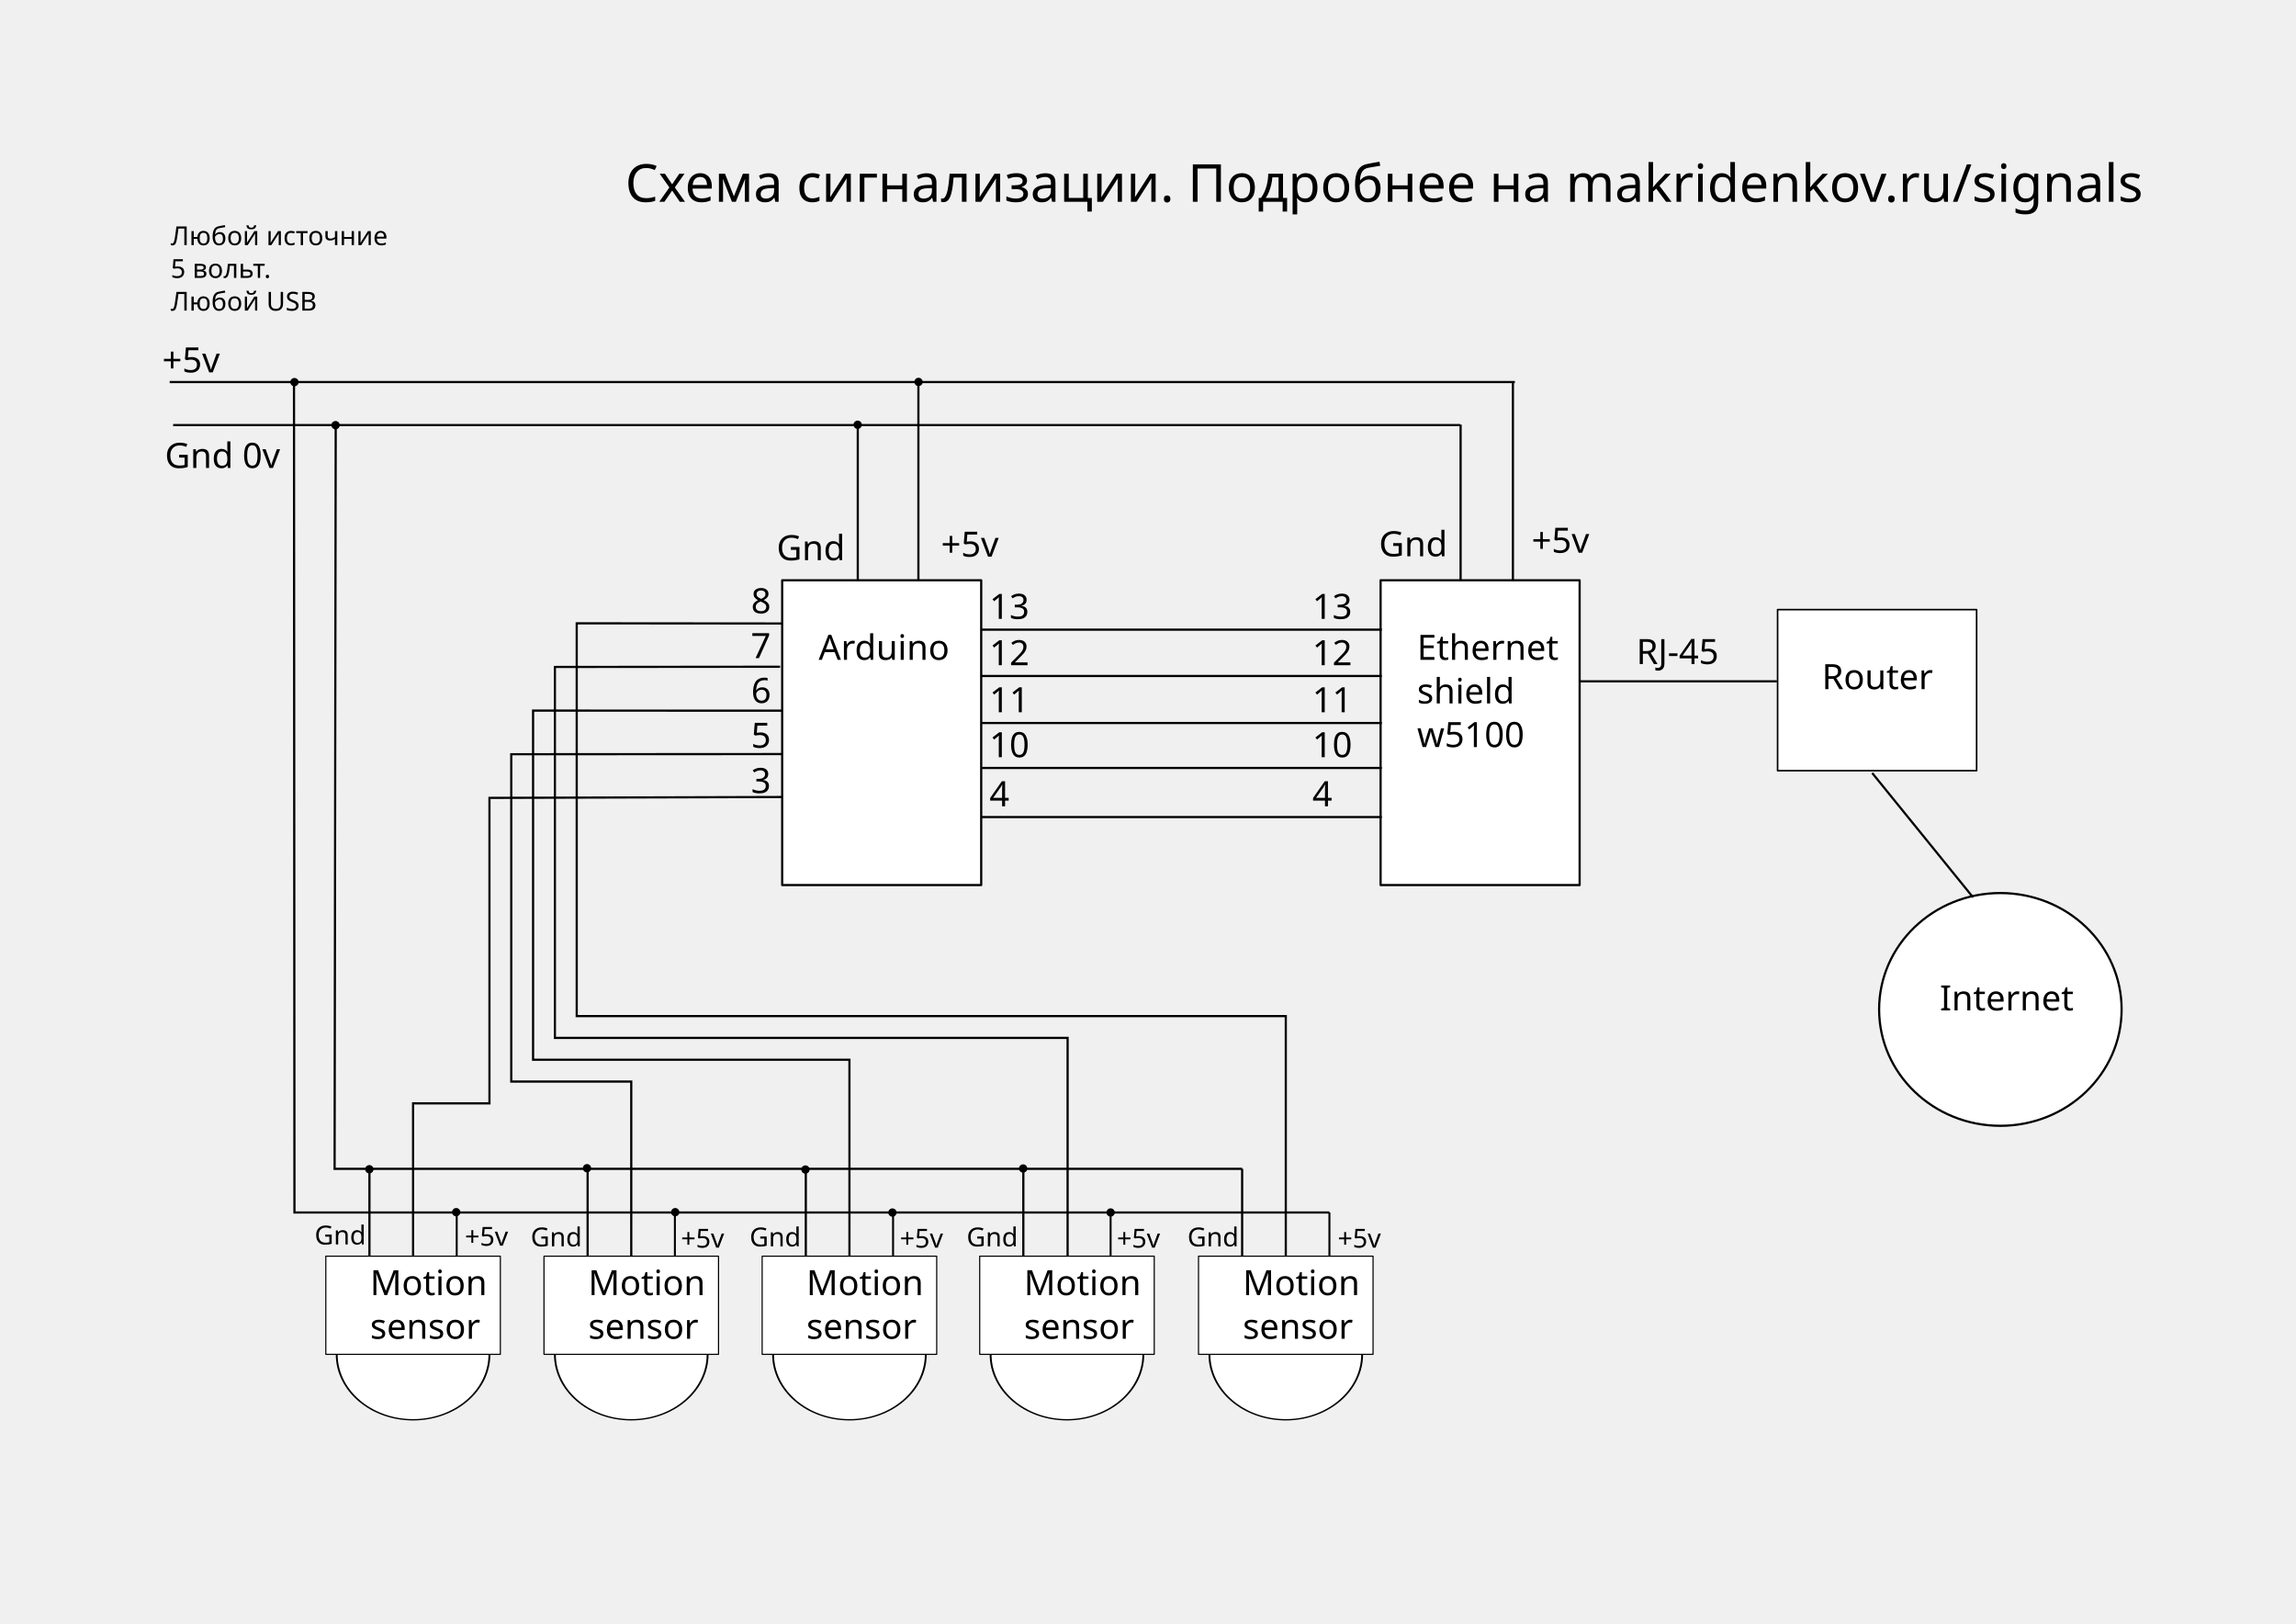
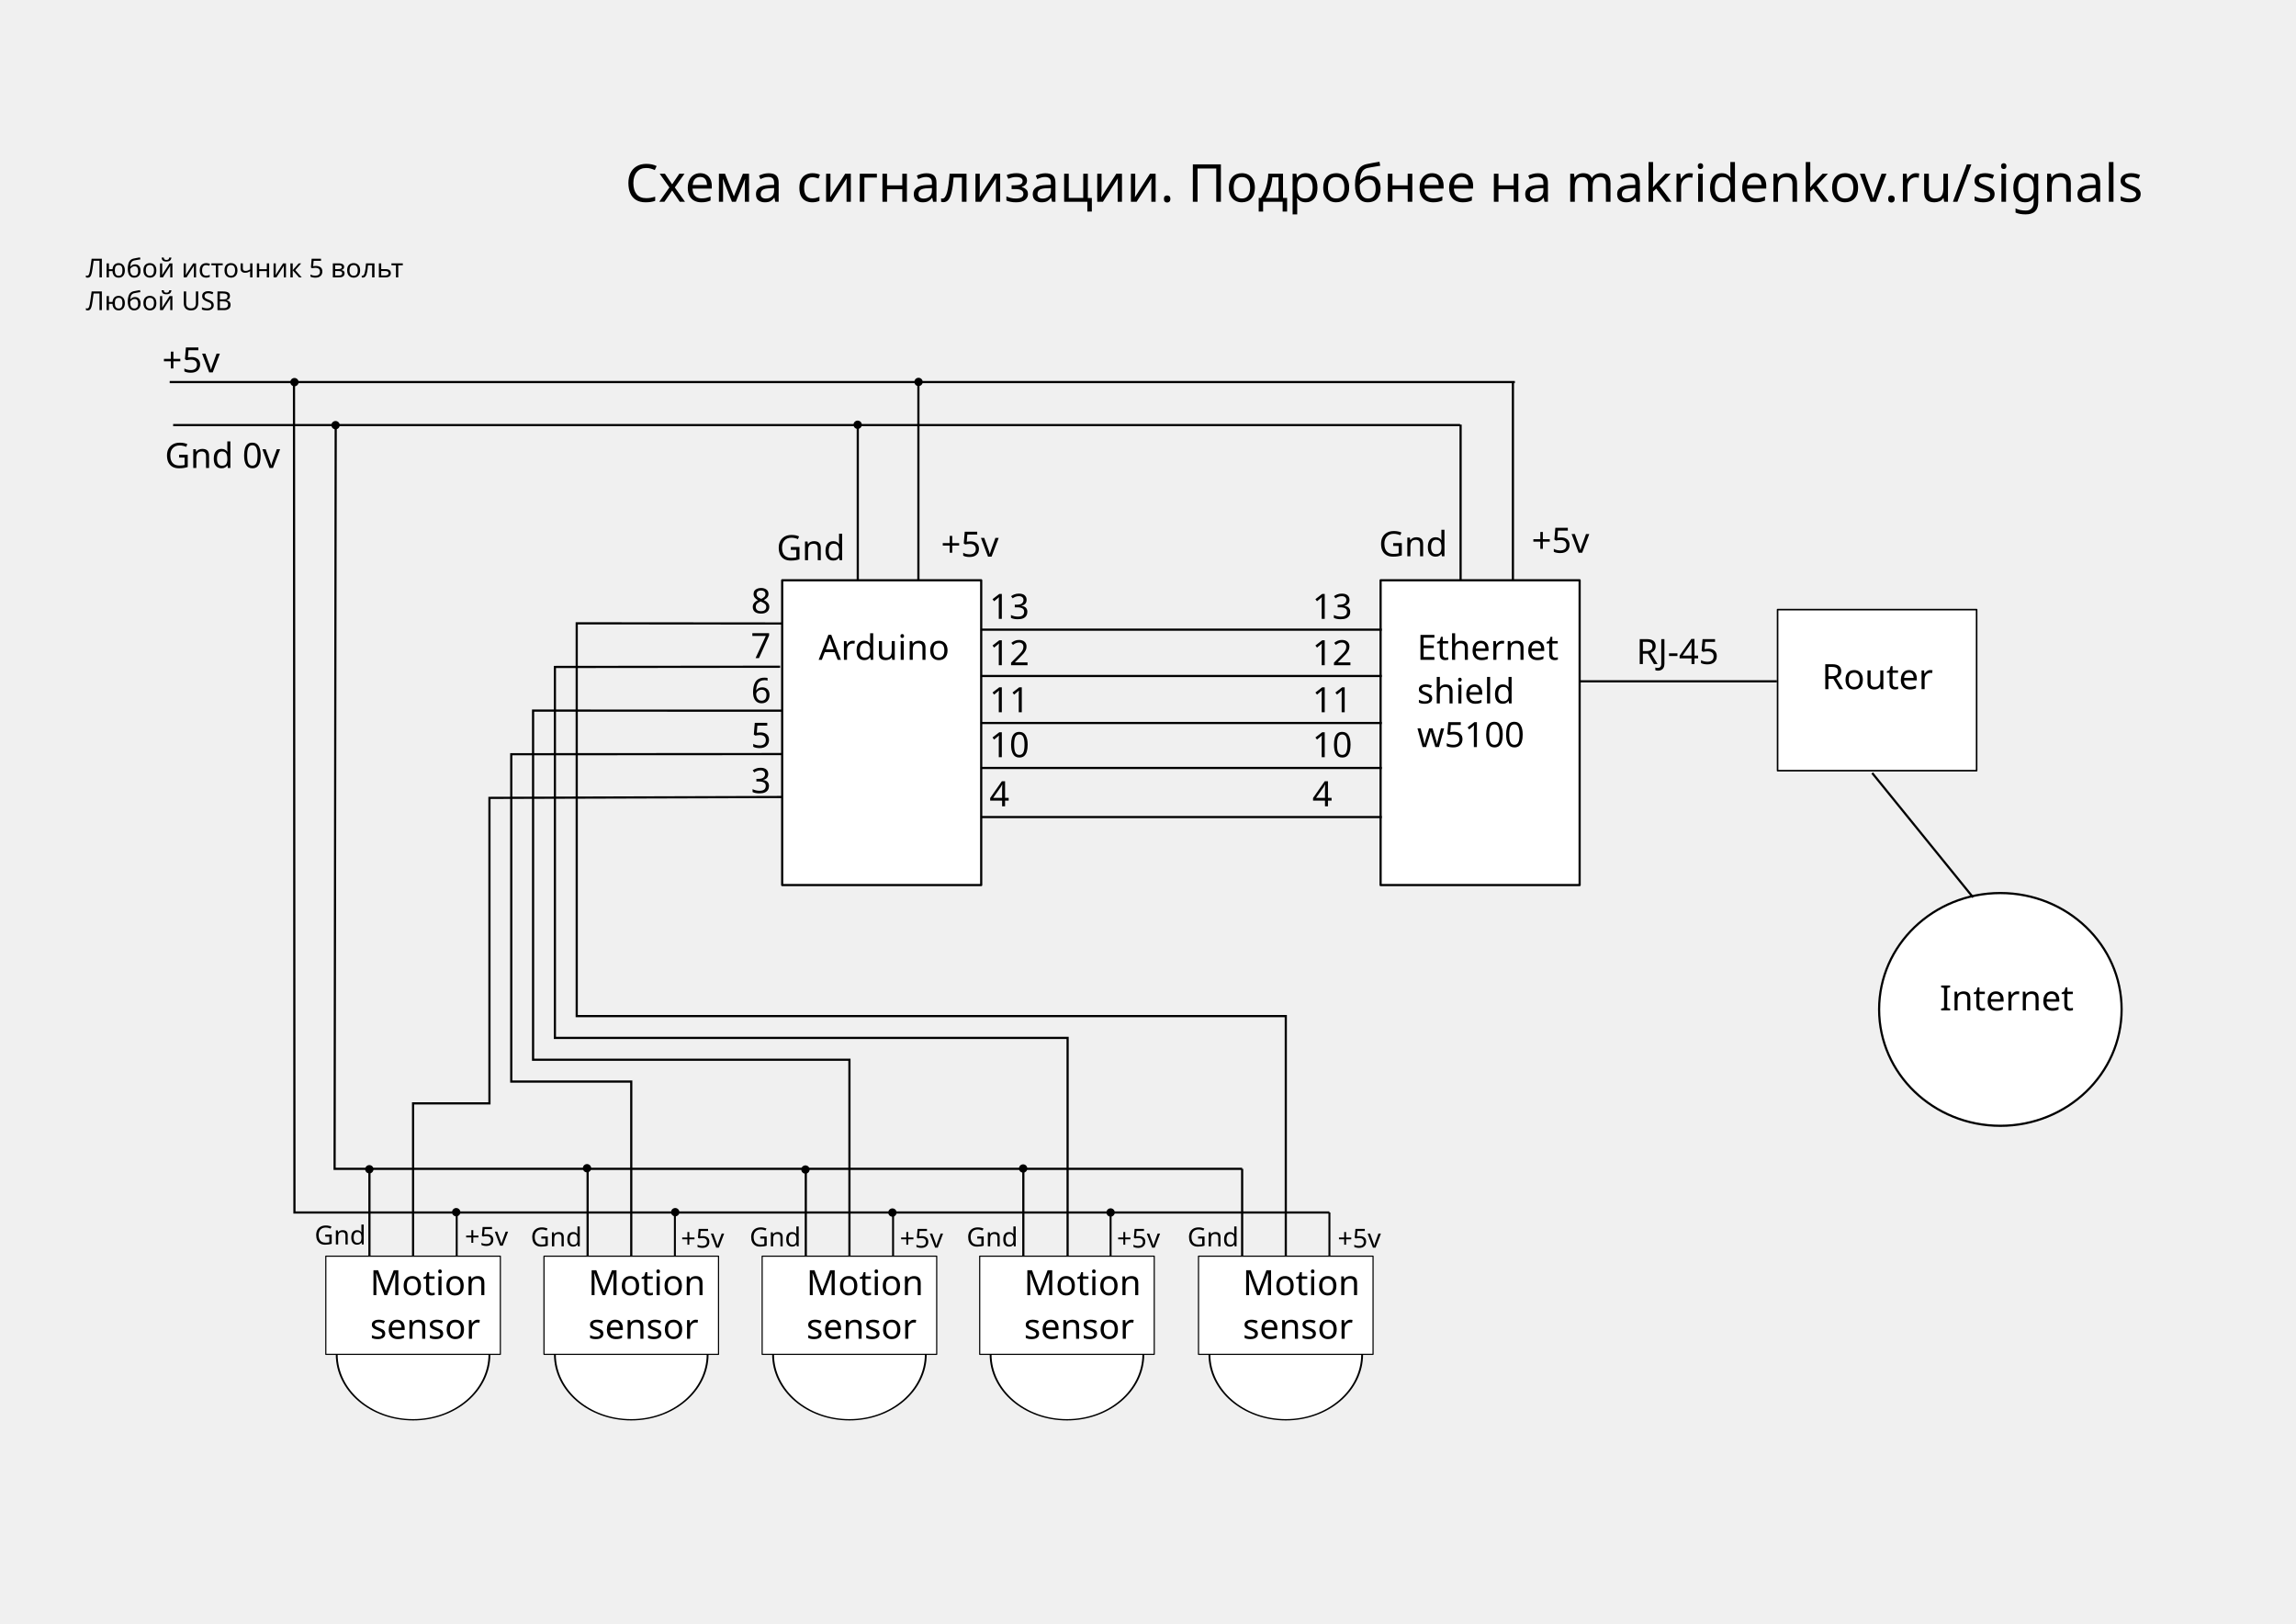
<svg xmlns="http://www.w3.org/2000/svg" width="1052.362" height="744.094" id="svg2" version="1.1">
  <defs id="defs4" />
  <g id="layer1" transform="translate(0,-308.2677)">
    <rect style="fill:#ffffff;fill-opacity:1;stroke:#000000;stroke-width:1;stroke-linecap:round;stroke-linejoin:round;stroke-miterlimit:4;stroke-opacity:1;stroke-dasharray:none" id="rect2985" width="91.225" height="139.677" x="358.507" y="574.191" />
    <flowRoot xml:space="preserve" id="flowRoot2987" style="font-size:40px;font-style:normal;font-weight:normal;line-height:125%;letter-spacing:0px;word-spacing:0px;fill:#000000;fill-opacity:1;stroke:none;font-family:Sans;stroke-width:1;stroke-miterlimit:4;stroke-dasharray:none" transform="translate(0,308.2677)">
      <flowRegion id="flowRegion2989">
        <rect id="rect2991" width="109.356" height="64.538" x="198.991" y="199.109" style="stroke-width:1;stroke-miterlimit:4;stroke-dasharray:none" />
      </flowRegion>
      <flowPara id="flowPara2993">Arduino</flowPara>
      <flowPara id="flowPara2995" />
    </flowRoot>
    <text xml:space="preserve" style="font-size:16px;font-style:normal;font-variant:normal;font-weight:normal;font-stretch:normal;text-align:start;line-height:125%;letter-spacing:0px;word-spacing:0px;writing-mode:lr-tb;text-anchor:start;fill:#000000;fill-opacity:1;stroke:none;font-family:Sans;-inkscape-font-specification:Sans" x="375.23" y="610.634" id="text2997">
      <tspan id="tspan2999" x="375.23" y="610.634">Arduino</tspan>
    </text>
    <rect y="574.191" x="632.792" height="139.677" width="91.225" id="rect3001" style="fill:#ffffff;fill-opacity:1;stroke:#000000;stroke-width:1;stroke-linecap:round;stroke-linejoin:round;stroke-miterlimit:4;stroke-opacity:1;stroke-dasharray:none" />
    <text id="text3003" y="610.634" x="649.515" style="font-size:16px;font-style:normal;font-variant:normal;font-weight:normal;font-stretch:normal;text-align:start;line-height:125%;letter-spacing:0px;word-spacing:0px;writing-mode:lr-tb;text-anchor:start;fill:#000000;fill-opacity:1;stroke:none;font-family:Sans;-inkscape-font-specification:Sans" xml:space="preserve">
      <tspan id="tspan3007" x="649.515" y="610.634">Ethernet </tspan>
      <tspan id="tspan3009" x="649.515" y="630.634">shield</tspan>
      <tspan id="tspan3011" x="649.515" y="650.634">w5100</tspan>
    </text>
    <path style="fill:none;stroke:#000000;stroke-width:1;stroke-linecap:butt;stroke-linejoin:miter;stroke-miterlimit:4;stroke-opacity:1;stroke-dasharray:none" d="m 393.157,573.884 0,-70.558" id="path3013" />
    <path style="fill:none;stroke:#000000;stroke-width:1;stroke-linecap:butt;stroke-linejoin:miter;stroke-miterlimit:4;stroke-opacity:1;stroke-dasharray:none" d="m 420.944,574.324 0,-90.963" id="path3015" />
    <path style="fill:none;stroke:#000000;stroke-width:1;stroke-linecap:butt;stroke-linejoin:miter;stroke-miterlimit:4;stroke-opacity:1;stroke-dasharray:none" d="m 77.776,483.352 616.557,0" id="path3017" />
    <path style="fill:none;stroke:#000000;stroke-width:1;stroke-linecap:butt;stroke-linejoin:miter;stroke-miterlimit:4;stroke-opacity:1;stroke-dasharray:none" d="m 79.359,503.072 589.876,0" id="path3019" />
    <path style="fill:none;stroke:#000000;stroke-width:1;stroke-linecap:butt;stroke-linejoin:miter;stroke-miterlimit:4;stroke-opacity:1;stroke-dasharray:none" d="m 693.437,483.352 0,90.987" id="path3021" />
    <path style="fill:none;stroke:#000000;stroke-width:1;stroke-linecap:butt;stroke-linejoin:miter;stroke-miterlimit:4;stroke-opacity:1;stroke-dasharray:none" d="m 669.459,502.847 0,71.26" id="path3023" />
    <text id="text3025" y="478.911" x="74.334" style="font-size:16px;font-style:normal;font-variant:normal;font-weight:normal;font-stretch:normal;text-align:start;line-height:125%;letter-spacing:0px;word-spacing:0px;writing-mode:lr-tb;text-anchor:start;fill:#000000;fill-opacity:1;stroke:none;font-family:Sans;-inkscape-font-specification:Sans" xml:space="preserve">
      <tspan id="tspan3053" x="74.334" y="478.911">+5v</tspan>
    </text>
    <text xml:space="preserve" style="font-size:16px;font-style:normal;font-variant:normal;font-weight:normal;font-stretch:normal;text-align:start;line-height:125%;letter-spacing:0px;word-spacing:0px;writing-mode:lr-tb;text-anchor:start;fill:#000000;fill-opacity:1;stroke:none;font-family:Sans;-inkscape-font-specification:Sans" x="75.573" y="522.714" id="text3029">
      <tspan id="tspan3055" x="75.573" y="522.714">Gnd 0v</tspan>
    </text>
    <text id="text3033" y="564.999" x="355.961" style="font-size:16px;font-style:normal;font-variant:normal;font-weight:normal;font-stretch:normal;text-align:start;line-height:125%;letter-spacing:0px;word-spacing:0px;writing-mode:lr-tb;text-anchor:start;fill:#000000;fill-opacity:1;stroke:none;font-family:Sans;-inkscape-font-specification:Sans" xml:space="preserve">
      <tspan id="tspan3059" x="355.961" y="564.999">Gnd</tspan>
    </text>
    <text xml:space="preserve" style="font-size:16px;font-style:normal;font-variant:normal;font-weight:normal;font-stretch:normal;text-align:start;line-height:125%;letter-spacing:0px;word-spacing:0px;writing-mode:lr-tb;text-anchor:start;fill:#000000;fill-opacity:1;stroke:none;font-family:Sans;-inkscape-font-specification:Sans" x="431.314" y="563.36" id="text3037">
      <tspan id="tspan3057" x="431.314" y="563.36">+5v</tspan>
    </text>
-     <text id="text3049" y="420.614" x="78.238" style="font-size:12px;font-style:normal;font-variant:normal;font-weight:normal;font-stretch:normal;text-align:start;line-height:125%;letter-spacing:0px;word-spacing:0px;writing-mode:lr-tb;text-anchor:start;fill:#000000;fill-opacity:1;stroke:none;font-family:Sans;-inkscape-font-specification:Sans" xml:space="preserve">
-       <tspan id="tspan3069" x="78.238" y="420.614">Любой источние </tspan>
-       <tspan id="tspan3071" x="78.238" y="435.614">5 вольт.</tspan>
-       <tspan id="tspan3073" x="78.238" y="450.614">Любой USB</tspan>
-       <tspan id="tspan3075" x="78.238" y="465.614" />
+     <text id="text3049" y="435.389" x="39.356" style="font-size:12px;font-style:normal;font-variant:normal;font-weight:normal;font-stretch:normal;text-align:start;line-height:125%;letter-spacing:0px;word-spacing:0px;writing-mode:lr-tb;text-anchor:start;fill:#000000;fill-opacity:1;stroke:none;font-family:Sans;-inkscape-font-specification:Sans" xml:space="preserve">
+       <tspan id="tspan3071" x="39.356" y="435.389">Любой источник 5 вольт</tspan>
+       <tspan id="tspan3073" x="39.356" y="450.389">Любой USB</tspan>
+       <tspan id="tspan3075" x="39.356" y="465.389" />
    </text>
    <text xml:space="preserve" style="font-size:16px;font-style:normal;font-variant:normal;font-weight:normal;font-stretch:normal;text-align:start;line-height:125%;letter-spacing:0px;word-spacing:0px;writing-mode:lr-tb;text-anchor:start;fill:#000000;fill-opacity:1;stroke:none;font-family:Sans;-inkscape-font-specification:Sans" x="632.039" y="563.207" id="text3061">
      <tspan y="563.207" x="632.039" id="tspan3063">Gnd</tspan>
    </text>
    <text id="text3065" y="561.568" x="702.014" style="font-size:16px;font-style:normal;font-variant:normal;font-weight:normal;font-stretch:normal;text-align:start;line-height:125%;letter-spacing:0px;word-spacing:0px;writing-mode:lr-tb;text-anchor:start;fill:#000000;fill-opacity:1;stroke:none;font-family:Sans;-inkscape-font-specification:Sans" xml:space="preserve">
      <tspan y="561.568" x="702.014" id="tspan3067">+5v</tspan>
    </text>
    <path style="fill:none;stroke:#000000;stroke-width:1;stroke-linecap:butt;stroke-linejoin:miter;stroke-miterlimit:4;stroke-opacity:1;stroke-dasharray:none" d="m 449.521,596.82 183.808,0" id="path3077" />
    <text id="text3079" y="591.882" x="453.497" style="font-size:16px;font-style:normal;font-variant:normal;font-weight:normal;font-stretch:normal;text-align:start;line-height:125%;letter-spacing:0px;word-spacing:0px;writing-mode:lr-tb;text-anchor:start;fill:#000000;fill-opacity:1;stroke:none;font-family:Sans;-inkscape-font-specification:Sans" xml:space="preserve">
      <tspan id="tspan3131" x="453.497" y="591.882">13</tspan>
    </text>
    <text xml:space="preserve" style="font-size:16px;font-style:normal;font-variant:normal;font-weight:normal;font-stretch:normal;text-align:start;line-height:125%;letter-spacing:0px;word-spacing:0px;writing-mode:lr-tb;text-anchor:start;fill:#000000;fill-opacity:1;stroke:none;font-family:Sans;-inkscape-font-specification:Sans" x="601.494" y="591.882" id="text3087">
      <tspan id="tspan3133" x="601.494" y="591.882">13</tspan>
    </text>
    <path id="path3091" d="m 449.521,618.053 183.808,0" style="fill:none;stroke:#000000;stroke-width:1;stroke-linecap:butt;stroke-linejoin:miter;stroke-miterlimit:4;stroke-opacity:1;stroke-dasharray:none" />
    <text xml:space="preserve" style="font-size:16px;font-style:normal;font-variant:normal;font-weight:normal;font-stretch:normal;text-align:start;line-height:125%;letter-spacing:0px;word-spacing:0px;writing-mode:lr-tb;text-anchor:start;fill:#000000;fill-opacity:1;stroke:none;font-family:Sans;-inkscape-font-specification:Sans" x="453.497" y="613.115" id="text3093">
      <tspan id="tspan3135" x="453.497" y="613.115">12</tspan>
    </text>
    <text id="text3097" y="613.115" x="601.494" style="font-size:16px;font-style:normal;font-variant:normal;font-weight:normal;font-stretch:normal;text-align:start;line-height:125%;letter-spacing:0px;word-spacing:0px;writing-mode:lr-tb;text-anchor:start;fill:#000000;fill-opacity:1;stroke:none;font-family:Sans;-inkscape-font-specification:Sans" xml:space="preserve">
      <tspan id="tspan3137" x="601.494" y="613.115">12</tspan>
    </text>
    <path style="fill:none;stroke:#000000;stroke-width:1;stroke-linecap:butt;stroke-linejoin:miter;stroke-miterlimit:4;stroke-opacity:1;stroke-dasharray:none" d="m 449.521,639.603 183.808,0" id="path3101" />
    <text id="text3103" y="634.665" x="453.497" style="font-size:16px;font-style:normal;font-variant:normal;font-weight:normal;font-stretch:normal;text-align:start;line-height:125%;letter-spacing:0px;word-spacing:0px;writing-mode:lr-tb;text-anchor:start;fill:#000000;fill-opacity:1;stroke:none;font-family:Sans;-inkscape-font-specification:Sans" xml:space="preserve">
      <tspan id="tspan3139" x="453.497" y="634.665">11</tspan>
    </text>
    <text xml:space="preserve" style="font-size:16px;font-style:normal;font-variant:normal;font-weight:normal;font-stretch:normal;text-align:start;line-height:125%;letter-spacing:0px;word-spacing:0px;writing-mode:lr-tb;text-anchor:start;fill:#000000;fill-opacity:1;stroke:none;font-family:Sans;-inkscape-font-specification:Sans" x="601.494" y="634.665" id="text3107">
      <tspan id="tspan3141" x="601.494" y="634.665">11</tspan>
    </text>
    <path id="path3111" d="m 449.521,660.202 183.808,0" style="fill:none;stroke:#000000;stroke-width:1;stroke-linecap:butt;stroke-linejoin:miter;stroke-miterlimit:4;stroke-opacity:1;stroke-dasharray:none" />
    <text xml:space="preserve" style="font-size:16px;font-style:normal;font-variant:normal;font-weight:normal;font-stretch:normal;text-align:start;line-height:125%;letter-spacing:0px;word-spacing:0px;writing-mode:lr-tb;text-anchor:start;fill:#000000;fill-opacity:1;stroke:none;font-family:Sans;-inkscape-font-specification:Sans" x="453.497" y="655.264" id="text3113">
      <tspan id="tspan3143" x="453.497" y="655.264">10</tspan>
    </text>
    <text id="text3117" y="655.264" x="601.494" style="font-size:16px;font-style:normal;font-variant:normal;font-weight:normal;font-stretch:normal;text-align:start;line-height:125%;letter-spacing:0px;word-spacing:0px;writing-mode:lr-tb;text-anchor:start;fill:#000000;fill-opacity:1;stroke:none;font-family:Sans;-inkscape-font-specification:Sans" xml:space="preserve">
      <tspan id="tspan3145" x="601.494" y="655.264">10</tspan>
    </text>
    <path style="fill:none;stroke:#000000;stroke-width:1;stroke-linecap:butt;stroke-linejoin:miter;stroke-miterlimit:4;stroke-opacity:1;stroke-dasharray:none" d="m 449.521,682.703 183.808,0" id="path3121" />
    <text id="text3123" y="677.765" x="453.497" style="font-size:16px;font-style:normal;font-variant:normal;font-weight:normal;font-stretch:normal;text-align:start;line-height:125%;letter-spacing:0px;word-spacing:0px;writing-mode:lr-tb;text-anchor:start;fill:#000000;fill-opacity:1;stroke:none;font-family:Sans;-inkscape-font-specification:Sans" xml:space="preserve">
      <tspan id="tspan3147" x="453.497" y="677.765">4</tspan>
    </text>
    <text xml:space="preserve" style="font-size:16px;font-style:normal;font-variant:normal;font-weight:normal;font-stretch:normal;text-align:start;line-height:125%;letter-spacing:0px;word-spacing:0px;writing-mode:lr-tb;text-anchor:start;fill:#000000;fill-opacity:1;stroke:none;font-family:Sans;-inkscape-font-specification:Sans" x="601.494" y="677.765" id="text3127">
      <tspan id="tspan3149" x="601.494" y="677.765">4</tspan>
    </text>
    <path style="fill:none;stroke:#000000;stroke-width:1;stroke-linecap:butt;stroke-linejoin:miter;stroke-miterlimit:4;stroke-opacity:1;stroke-dasharray:none" d="m 723.913,620.494 90.532,0" id="path3153" />
    <rect y="587.636" x="814.752" height="73.812" width="91.225" id="rect3177" style="fill:#ffffff;fill-opacity:1;stroke:#000000;stroke-width:0.727;stroke-linecap:round;stroke-linejoin:round;stroke-miterlimit:4;stroke-opacity:1;stroke-dasharray:none" />
    <text id="text3179" y="624.08" x="835.061" style="font-size:16px;font-style:normal;font-variant:normal;font-weight:normal;font-stretch:normal;text-align:start;line-height:125%;letter-spacing:0px;word-spacing:0px;writing-mode:lr-tb;text-anchor:start;fill:#000000;fill-opacity:1;stroke:none;font-family:Sans;-inkscape-font-specification:Sans" xml:space="preserve">
      <tspan id="tspan3195" x="835.061" y="624.08">Router</tspan>
    </text>
-     <path style="fill:#ffffff;fill-opacity:1;stroke:#000000;stroke-width:1;stroke-linecap:round;stroke-linejoin:round;stroke-miterlimit:4;stroke-opacity:1;stroke-dasharray:none" id="path3189" d="m 1022.744,296.364 a 55.574,53.333 0 1 1 -111.148,0 55.574,53.333 0 1 1 111.148,0 z" transform="translate(-50.31229,474.4918)" />
+     <path style="fill:#ffffff;fill-opacity:1;stroke:#000000;stroke-width:1;stroke-linecap:round;stroke-linejoin:round;stroke-miterlimit:4;stroke-opacity:1;stroke-dasharray:none" id="path3189" d="m 1022.744,296.364 c 0,29.455 -24.881,53.333 -55.574,53.333 -30.693,0 -55.574,-23.878 -55.574,-53.333 0,-29.455 24.881,-53.333 55.574,-53.333 30.693,0 55.574,23.878 55.574,53.333 z" transform="translate(-50.31229,474.4918)" />
    <text xml:space="preserve" style="font-size:16px;font-style:normal;font-variant:normal;font-weight:normal;font-stretch:normal;text-align:start;line-height:125%;letter-spacing:0px;word-spacing:0px;writing-mode:lr-tb;text-anchor:start;fill:#000000;fill-opacity:1;stroke:none;font-family:Sans;-inkscape-font-specification:Sans" x="889.07" y="771.304" id="text3191">
      <tspan id="tspan3197" x="889.07" y="771.304">Internet</tspan>
    </text>
    <path style="fill:none;stroke:#000000;stroke-width:1px;stroke-linecap:butt;stroke-linejoin:miter;stroke-opacity:1" d="m 858.122,662.519 46.202,56.963" id="path3971" />
-     <path transform="matrix(1.660278,0,0,1.660278,-205.6651,276.0023)" d="m 361.792,136.672 a 1.148,1.148 0 1 1 -2.297,0 1.148,1.148 0 1 1 2.297,0 z" id="path3979" style="fill:#000000;fill-opacity:1;stroke:none" />
-     <path style="fill:#000000;fill-opacity:1;stroke:none" id="path3981" d="m 361.792,136.672 a 1.148,1.148 0 1 1 -2.297,0 1.148,1.148 0 1 1 2.297,0 z" transform="matrix(1.660278,0,0,1.660278,-177.7618,256.38)" />
+     <path transform="matrix(1.660278,0,0,1.660278,-205.6651,276.0023)" d="m 361.792,136.672 c 0,0.634 -0.514,1.148 -1.148,1.148 -0.634,0 -1.148,-0.514 -1.148,-1.148 0,-0.634 0.514,-1.148 1.148,-1.148 0.634,0 1.148,0.514 1.148,1.148 z" id="path3979" style="fill:#000000;fill-opacity:1;stroke:none" />
+     <path style="fill:#000000;fill-opacity:1;stroke:none" id="path3981" d="m 361.792,136.672 c 0,0.634 -0.514,1.148 -1.148,1.148 -0.634,0 -1.148,-0.514 -1.148,-1.148 0,-0.634 0.514,-1.148 1.148,-1.148 0.634,0 1.148,0.514 1.148,1.148 z" transform="matrix(1.660278,0,0,1.660278,-177.7618,256.38)" />
    <text xml:space="preserve" style="font-size:16px;font-style:normal;font-variant:normal;font-weight:normal;font-stretch:normal;text-align:start;line-height:125%;letter-spacing:0px;word-spacing:0px;writing-mode:lr-tb;text-anchor:start;fill:#000000;fill-opacity:1;stroke:none;font-family:Sans;-inkscape-font-specification:Sans" x="750.014" y="612.568" id="text3983">
      <tspan id="tspan3987" x="750.014" y="612.568">RJ-45</tspan>
    </text>
    <g id="g4277" transform="translate(54.33407,31.54882)">
      <path transform="matrix(0.8495492,0,0,0.6068208,14.92308,599.6763)" d="m 182.54,490.566 c 0,27.304 -18.445,49.438 -41.198,49.438 -22.753,0 -41.198,-22.134 -41.198,-49.438 0,-10e-6 0,-10e-6 0,-10e-6" id="path3973" style="fill:#ffffff;fill-opacity:1;stroke:#000000;stroke-width:1;stroke-linecap:round;stroke-linejoin:round;stroke-miterlimit:4;stroke-opacity:1;stroke-dasharray:none" />
      <rect y="852.398" x="95" height="44.964" width="80" id="rect3183" style="fill:#ffffff;fill-opacity:1;stroke:#000000;stroke-width:0.531;stroke-linecap:round;stroke-linejoin:round;stroke-miterlimit:4;stroke-opacity:1;stroke-dasharray:none" />
      <text id="text3185" y="870.241" x="115.293" style="font-size:16px;font-style:normal;font-variant:normal;font-weight:normal;font-stretch:normal;text-align:start;line-height:125%;letter-spacing:0px;word-spacing:0px;writing-mode:lr-tb;text-anchor:start;fill:#000000;fill-opacity:1;stroke:none;font-family:Sans;-inkscape-font-specification:Sans" xml:space="preserve">
        <tspan y="870.241" x="115.293" id="tspan3199">Motion</tspan>
        <tspan y="890.241" x="115.293" id="tspan3201">sensor</tspan>
      </text>
      <path id="path4064" d="m 115,852.362 0,-40" style="fill:none;stroke:#000000;stroke-width:1px;stroke-linecap:butt;stroke-linejoin:miter;stroke-opacity:1" />
      <path id="path4066" d="m 155,852.362 0,-20" style="fill:none;stroke:#000000;stroke-width:0.894px;stroke-linecap:butt;stroke-linejoin:miter;stroke-opacity:1" />
    </g>
    <path style="fill:none;stroke:#000000;stroke-width:1px;stroke-linecap:butt;stroke-linejoin:miter;stroke-opacity:1" d="m 569.334,843.911 -415.972,0 0.51,-340.903" id="path4168" />
    <path style="fill:none;stroke:#000000;stroke-width:1px;stroke-linecap:butt;stroke-linejoin:miter;stroke-opacity:1" d="m 609.334,863.911 -474.375,0 -0.21,-380.339" id="path4170" />
    <path id="path4172" d="m 589.334,883.911 0,-110 -325,0 0,-180 93.93,0.081" style="fill:none;stroke:#000000;stroke-width:1;stroke-linecap:butt;stroke-linejoin:miter;stroke-miterlimit:4;stroke-opacity:1;stroke-dasharray:none" />
    <text id="text4178" y="589.306" x="344.247" style="font-size:16px;font-style:normal;font-variant:normal;font-weight:normal;font-stretch:normal;text-align:start;line-height:125%;letter-spacing:0px;word-spacing:0px;writing-mode:lr-tb;text-anchor:start;fill:#000000;fill-opacity:1;stroke:none;font-family:Sans;-inkscape-font-specification:Sans" xml:space="preserve">
      <tspan id="tspan4458" x="344.247" y="589.306">8</tspan>
    </text>
    <path style="fill:none;stroke:#000000;stroke-width:1;stroke-linecap:butt;stroke-linejoin:miter;stroke-miterlimit:4;stroke-opacity:1;stroke-dasharray:none" d="m 489.334,883.911 0,-100 -235,0 0,-170 103.223,-0.101" id="path4182" />
    <text xml:space="preserve" style="font-size:16px;font-style:normal;font-variant:normal;font-weight:normal;font-stretch:normal;text-align:start;line-height:125%;letter-spacing:0px;word-spacing:0px;writing-mode:lr-tb;text-anchor:start;fill:#000000;fill-opacity:1;stroke:none;font-family:Sans;-inkscape-font-specification:Sans" x="344.137" y="609.854" id="text4188">
      <tspan id="tspan4460" x="344.137" y="609.854">7</tspan>
    </text>
    <path id="path4192" d="m 389.334,883.911 0,-90 -145,0 0,-160 113.93,0.035" style="fill:none;stroke:#000000;stroke-width:1;stroke-linecap:butt;stroke-linejoin:miter;stroke-miterlimit:4;stroke-opacity:1;stroke-dasharray:none" />
    <text id="text4198" y="630.401" x="344.294" style="font-size:16px;font-style:normal;font-variant:normal;font-weight:normal;font-stretch:normal;text-align:start;line-height:125%;letter-spacing:0px;word-spacing:0px;writing-mode:lr-tb;text-anchor:start;fill:#000000;fill-opacity:1;stroke:none;font-family:Sans;-inkscape-font-specification:Sans" xml:space="preserve">
      <tspan id="tspan4462" x="344.294" y="630.401">6</tspan>
    </text>
    <path style="fill:none;stroke:#000000;stroke-width:1;stroke-linecap:butt;stroke-linejoin:miter;stroke-miterlimit:4;stroke-opacity:1;stroke-dasharray:none" d="m 289.334,883.911 0,-80 -55,0 0,-150 123.93,-0.073" id="path4202" />
    <text xml:space="preserve" style="font-size:16px;font-style:normal;font-variant:normal;font-weight:normal;font-stretch:normal;text-align:start;line-height:125%;letter-spacing:0px;word-spacing:0px;writing-mode:lr-tb;text-anchor:start;fill:#000000;fill-opacity:1;stroke:none;font-family:Sans;-inkscape-font-specification:Sans" x="344.231" y="650.941" id="text4208">
      <tspan id="tspan4464" x="344.231" y="650.941">5</tspan>
    </text>
    <path id="path4212" d="m 189.334,883.911 0,-70 35,0 0,-140 133.93,-0.401" style="fill:none;stroke:#000000;stroke-width:1;stroke-linecap:butt;stroke-linejoin:miter;stroke-miterlimit:4;stroke-opacity:1;stroke-dasharray:none" />
    <text id="text4218" y="671.684" x="344.223" style="font-size:16px;font-style:normal;font-variant:normal;font-weight:normal;font-stretch:normal;text-align:start;line-height:125%;letter-spacing:0px;word-spacing:0px;writing-mode:lr-tb;text-anchor:start;fill:#000000;fill-opacity:1;stroke:none;font-family:Sans;-inkscape-font-specification:Sans" xml:space="preserve">
      <tspan id="tspan4466" x="344.223" y="671.684">3</tspan>
    </text>
    <g id="g4286" transform="translate(154.3341,31.54882)">
      <path style="fill:#ffffff;fill-opacity:1;stroke:#000000;stroke-width:1;stroke-linecap:round;stroke-linejoin:round;stroke-miterlimit:4;stroke-opacity:1;stroke-dasharray:none" id="path4288" d="m 182.54,490.566 c 0,27.304 -18.445,49.438 -41.198,49.438 -22.753,0 -41.198,-22.134 -41.198,-49.438 0,-10e-6 0,-10e-6 0,-10e-6" transform="matrix(0.8495492,0,0,0.6068208,14.92308,599.6763)" />
      <rect style="fill:#ffffff;fill-opacity:1;stroke:#000000;stroke-width:0.531;stroke-linecap:round;stroke-linejoin:round;stroke-miterlimit:4;stroke-opacity:1;stroke-dasharray:none" id="rect4290" width="80" height="44.964" x="95" y="852.398" />
      <text xml:space="preserve" style="font-size:16px;font-style:normal;font-variant:normal;font-weight:normal;font-stretch:normal;text-align:start;line-height:125%;letter-spacing:0px;word-spacing:0px;writing-mode:lr-tb;text-anchor:start;fill:#000000;fill-opacity:1;stroke:none;font-family:Sans;-inkscape-font-specification:Sans" x="115.293" y="870.241" id="text4292">
        <tspan id="tspan4294" x="115.293" y="870.241">Motion</tspan>
        <tspan id="tspan4296" x="115.293" y="890.241">sensor</tspan>
      </text>
      <path style="fill:none;stroke:#000000;stroke-width:1px;stroke-linecap:butt;stroke-linejoin:miter;stroke-opacity:1" d="m 115,852.362 0,-40" id="path4298" />
      <path style="fill:none;stroke:#000000;stroke-width:0.894px;stroke-linecap:butt;stroke-linejoin:miter;stroke-opacity:1" d="m 155,852.362 0,-20" id="path4300" />
    </g>
    <g transform="translate(254.3341,31.54882)" id="g4302">
      <path transform="matrix(0.8495492,0,0,0.6068208,14.92308,599.6763)" d="m 182.54,490.566 c 0,27.304 -18.445,49.438 -41.198,49.438 -22.753,0 -41.198,-22.134 -41.198,-49.438 0,-10e-6 0,-10e-6 0,-10e-6" id="path4304" style="fill:#ffffff;fill-opacity:1;stroke:#000000;stroke-width:1;stroke-linecap:round;stroke-linejoin:round;stroke-miterlimit:4;stroke-opacity:1;stroke-dasharray:none" />
      <rect y="852.398" x="95" height="44.964" width="80" id="rect4306" style="fill:#ffffff;fill-opacity:1;stroke:#000000;stroke-width:0.531;stroke-linecap:round;stroke-linejoin:round;stroke-miterlimit:4;stroke-opacity:1;stroke-dasharray:none" />
      <text id="text4308" y="870.241" x="115.293" style="font-size:16px;font-style:normal;font-variant:normal;font-weight:normal;font-stretch:normal;text-align:start;line-height:125%;letter-spacing:0px;word-spacing:0px;writing-mode:lr-tb;text-anchor:start;fill:#000000;fill-opacity:1;stroke:none;font-family:Sans;-inkscape-font-specification:Sans" xml:space="preserve">
        <tspan y="870.241" x="115.293" id="tspan4310">Motion</tspan>
        <tspan y="890.241" x="115.293" id="tspan4312">sensor</tspan>
      </text>
      <path id="path4314" d="m 115,852.362 0,-40" style="fill:none;stroke:#000000;stroke-width:1px;stroke-linecap:butt;stroke-linejoin:miter;stroke-opacity:1" />
      <path id="path4316" d="m 155,852.362 0,-20" style="fill:none;stroke:#000000;stroke-width:0.894px;stroke-linecap:butt;stroke-linejoin:miter;stroke-opacity:1" />
    </g>
    <g id="g4318" transform="translate(354.0412,31.54882)">
      <path style="fill:#ffffff;fill-opacity:1;stroke:#000000;stroke-width:1;stroke-linecap:round;stroke-linejoin:round;stroke-miterlimit:4;stroke-opacity:1;stroke-dasharray:none" id="path4320" d="m 182.54,490.566 c 0,27.304 -18.445,49.438 -41.198,49.438 -22.753,0 -41.198,-22.134 -41.198,-49.438 0,-10e-6 0,-10e-6 0,-10e-6" transform="matrix(0.8495492,0,0,0.6068208,14.92308,599.6763)" />
      <rect style="fill:#ffffff;fill-opacity:1;stroke:#000000;stroke-width:0.531;stroke-linecap:round;stroke-linejoin:round;stroke-miterlimit:4;stroke-opacity:1;stroke-dasharray:none" id="rect4322" width="80" height="44.964" x="95" y="852.398" />
      <text xml:space="preserve" style="font-size:16px;font-style:normal;font-variant:normal;font-weight:normal;font-stretch:normal;text-align:start;line-height:125%;letter-spacing:0px;word-spacing:0px;writing-mode:lr-tb;text-anchor:start;fill:#000000;fill-opacity:1;stroke:none;font-family:Sans;-inkscape-font-specification:Sans" x="115.293" y="870.241" id="text4324">
        <tspan id="tspan4326" x="115.293" y="870.241">Motion</tspan>
        <tspan id="tspan4328" x="115.293" y="890.241">sensor</tspan>
      </text>
      <path style="fill:none;stroke:#000000;stroke-width:1px;stroke-linecap:butt;stroke-linejoin:miter;stroke-opacity:1" d="m 115,852.362 0,-40" id="path4330" />
      <path style="fill:none;stroke:#000000;stroke-width:0.894px;stroke-linecap:butt;stroke-linejoin:miter;stroke-opacity:1" d="m 155,852.362 0,-20" id="path4332" />
    </g>
    <g transform="translate(454.3341,31.54882)" id="g4334">
      <path transform="matrix(0.8495492,0,0,0.6068208,14.92308,599.6763)" d="m 182.54,490.566 c 0,27.304 -18.445,49.438 -41.198,49.438 -22.753,0 -41.198,-22.134 -41.198,-49.438 0,-10e-6 0,-10e-6 0,-10e-6" id="path4336" style="fill:#ffffff;fill-opacity:1;stroke:#000000;stroke-width:1;stroke-linecap:round;stroke-linejoin:round;stroke-miterlimit:4;stroke-opacity:1;stroke-dasharray:none" />
      <rect y="852.398" x="95" height="44.964" width="80" id="rect4338" style="fill:#ffffff;fill-opacity:1;stroke:#000000;stroke-width:0.531;stroke-linecap:round;stroke-linejoin:round;stroke-miterlimit:4;stroke-opacity:1;stroke-dasharray:none" />
      <text id="text4340" y="870.241" x="115.293" style="font-size:16px;font-style:normal;font-variant:normal;font-weight:normal;font-stretch:normal;text-align:start;line-height:125%;letter-spacing:0px;word-spacing:0px;writing-mode:lr-tb;text-anchor:start;fill:#000000;fill-opacity:1;stroke:none;font-family:Sans;-inkscape-font-specification:Sans" xml:space="preserve">
        <tspan y="870.241" x="115.293" id="tspan4342">Motion</tspan>
        <tspan y="890.241" x="115.293" id="tspan4344">sensor</tspan>
      </text>
      <path id="path4346" d="m 115,852.362 0,-40" style="fill:none;stroke:#000000;stroke-width:1px;stroke-linecap:butt;stroke-linejoin:miter;stroke-opacity:1" />
      <path id="path4348" d="m 155,852.362 0,-20" style="fill:none;stroke:#000000;stroke-width:0.894px;stroke-linecap:butt;stroke-linejoin:miter;stroke-opacity:1" />
    </g>
-     <path style="fill:#000000;fill-opacity:1;stroke:none" id="path3981-7" d="m 361.792,136.672 a 1.148,1.148 0 1 1 -2.297,0 1.148,1.148 0 1 1 2.297,0 z" transform="matrix(1.660278,0,0,1.660278,-89.72494,636.9968)" />
-     <path transform="matrix(1.660278,0,0,1.660278,-129.8182,616.8406)" d="m 361.792,136.672 a 1.148,1.148 0 1 1 -2.297,0 1.148,1.148 0 1 1 2.297,0 z" id="path4368" style="fill:#000000;fill-opacity:1;stroke:none" />
-     <path style="fill:#000000;fill-opacity:1;stroke:none" id="path3981-3" d="m 361.792,136.672 a 1.148,1.148 0 1 1 -2.297,0 1.148,1.148 0 1 1 2.297,0 z" transform="matrix(1.660278,0,0,1.660278,-189.7297,637.0314)" />
-     <path style="fill:#000000;fill-opacity:1;stroke:none" id="path3981-4" d="m 361.792,136.672 a 1.148,1.148 0 1 1 -2.297,0 1.148,1.148 0 1 1 2.297,0 z" transform="matrix(1.660278,0,0,1.660278,-229.6039,617.3134)" />
-     <path style="fill:#000000;fill-opacity:1;stroke:none" id="path3981-74" d="m 361.792,136.672 a 1.148,1.148 0 1 1 -2.297,0 1.148,1.148 0 1 1 2.297,0 z" transform="matrix(1.660278,0,0,1.660278,-289.2826,636.8564)" />
-     <path style="fill:#000000;fill-opacity:1;stroke:none" id="path3981-0" d="m 361.792,136.672 a 1.148,1.148 0 1 1 -2.297,0 1.148,1.148 0 1 1 2.297,0 z" transform="matrix(1.660278,0,0,1.660278,-329.7166,616.7169)" />
-     <path style="fill:#000000;fill-opacity:1;stroke:none" id="path3981-8" d="m 361.792,136.672 a 1.148,1.148 0 1 1 -2.297,0 1.148,1.148 0 1 1 2.297,0 z" transform="matrix(1.660278,0,0,1.660278,-389.6704,636.8564)" />
-     <path style="fill:#000000;fill-opacity:1;stroke:none" id="path3981-88" d="m 361.792,136.672 a 1.148,1.148 0 1 1 -2.297,0 1.148,1.148 0 1 1 2.297,0 z" transform="matrix(1.660278,0,0,1.660278,-429.4846,617.1816)" />
+     <path style="fill:#000000;fill-opacity:1;stroke:none" id="path3981-7" d="m 361.792,136.672 c 0,0.634 -0.514,1.148 -1.148,1.148 -0.634,0 -1.148,-0.514 -1.148,-1.148 0,-0.634 0.514,-1.148 1.148,-1.148 0.634,0 1.148,0.514 1.148,1.148 z" transform="matrix(1.660278,0,0,1.660278,-89.72494,636.9968)" />
+     <path transform="matrix(1.660278,0,0,1.660278,-129.8182,616.8406)" d="m 361.792,136.672 c 0,0.634 -0.514,1.148 -1.148,1.148 -0.634,0 -1.148,-0.514 -1.148,-1.148 0,-0.634 0.514,-1.148 1.148,-1.148 0.634,0 1.148,0.514 1.148,1.148 z" id="path4368" style="fill:#000000;fill-opacity:1;stroke:none" />
+     <path style="fill:#000000;fill-opacity:1;stroke:none" id="path3981-3" d="m 361.792,136.672 c 0,0.634 -0.514,1.148 -1.148,1.148 -0.634,0 -1.148,-0.514 -1.148,-1.148 0,-0.634 0.514,-1.148 1.148,-1.148 0.634,0 1.148,0.514 1.148,1.148 z" transform="matrix(1.660278,0,0,1.660278,-189.7297,637.0314)" />
+     <path style="fill:#000000;fill-opacity:1;stroke:none" id="path3981-4" d="m 361.792,136.672 c 0,0.634 -0.514,1.148 -1.148,1.148 -0.634,0 -1.148,-0.514 -1.148,-1.148 0,-0.634 0.514,-1.148 1.148,-1.148 0.634,0 1.148,0.514 1.148,1.148 z" transform="matrix(1.660278,0,0,1.660278,-229.6039,617.3134)" />
+     <path style="fill:#000000;fill-opacity:1;stroke:none" id="path3981-74" d="m 361.792,136.672 c 0,0.634 -0.514,1.148 -1.148,1.148 -0.634,0 -1.148,-0.514 -1.148,-1.148 0,-0.634 0.514,-1.148 1.148,-1.148 0.634,0 1.148,0.514 1.148,1.148 z" transform="matrix(1.660278,0,0,1.660278,-289.2826,636.8564)" />
+     <path style="fill:#000000;fill-opacity:1;stroke:none" id="path3981-0" d="m 361.792,136.672 c 0,0.634 -0.514,1.148 -1.148,1.148 -0.634,0 -1.148,-0.514 -1.148,-1.148 0,-0.634 0.514,-1.148 1.148,-1.148 0.634,0 1.148,0.514 1.148,1.148 z" transform="matrix(1.660278,0,0,1.660278,-329.7166,616.7169)" />
+     <path style="fill:#000000;fill-opacity:1;stroke:none" id="path3981-8" d="m 361.792,136.672 c 0,0.634 -0.514,1.148 -1.148,1.148 -0.634,0 -1.148,-0.514 -1.148,-1.148 0,-0.634 0.514,-1.148 1.148,-1.148 0.634,0 1.148,0.514 1.148,1.148 z" transform="matrix(1.660278,0,0,1.660278,-389.6704,636.8564)" />
+     <path style="fill:#000000;fill-opacity:1;stroke:none" id="path3981-88" d="m 361.792,136.672 c 0,0.634 -0.514,1.148 -1.148,1.148 -0.634,0 -1.148,-0.514 -1.148,-1.148 0,-0.634 0.514,-1.148 1.148,-1.148 0.634,0 1.148,0.514 1.148,1.148 z" transform="matrix(1.660278,0,0,1.660278,-429.4846,617.1816)" />
    <text xml:space="preserve" style="font-size:12px;font-style:normal;font-variant:normal;font-weight:normal;font-stretch:normal;text-align:start;line-height:125%;letter-spacing:0px;word-spacing:0px;writing-mode:lr-tb;text-anchor:start;fill:#000000;fill-opacity:1;stroke:none;font-family:Sans;-inkscape-font-specification:Sans" x="213.061" y="879.136" id="text3037-5">
      <tspan id="tspan3057-3" x="213.061" y="879.136">+5v</tspan>
    </text>
    <text id="text3033-0" y="878.558" x="144.192" style="font-size:12px;font-style:normal;font-variant:normal;font-weight:normal;font-stretch:normal;text-align:start;line-height:125%;letter-spacing:0px;word-spacing:0px;writing-mode:lr-tb;text-anchor:start;fill:#000000;fill-opacity:1;stroke:none;font-family:Sans;-inkscape-font-specification:Sans" xml:space="preserve">
      <tspan id="tspan3059-8" x="144.192" y="878.558">Gnd</tspan>
    </text>
    <text id="text4468" y="880.013" x="312.09" style="font-size:12px;font-style:normal;font-variant:normal;font-weight:normal;font-stretch:normal;text-align:start;line-height:125%;letter-spacing:0px;word-spacing:0px;writing-mode:lr-tb;text-anchor:start;fill:#000000;fill-opacity:1;stroke:none;font-family:Sans;-inkscape-font-specification:Sans" xml:space="preserve">
      <tspan y="880.013" x="312.09" id="tspan4470">+5v</tspan>
    </text>
    <text xml:space="preserve" style="font-size:12px;font-style:normal;font-variant:normal;font-weight:normal;font-stretch:normal;text-align:start;line-height:125%;letter-spacing:0px;word-spacing:0px;writing-mode:lr-tb;text-anchor:start;fill:#000000;fill-opacity:1;stroke:none;font-family:Sans;-inkscape-font-specification:Sans" x="243.221" y="879.434" id="text4472">
      <tspan y="879.434" x="243.221" id="tspan4474">Gnd</tspan>
    </text>
    <text xml:space="preserve" style="font-size:12px;font-style:normal;font-variant:normal;font-weight:normal;font-stretch:normal;text-align:start;line-height:125%;letter-spacing:0px;word-spacing:0px;writing-mode:lr-tb;text-anchor:start;fill:#000000;fill-opacity:1;stroke:none;font-family:Sans;-inkscape-font-specification:Sans" x="412.433" y="880.013" id="text4476">
      <tspan id="tspan4478" x="412.433" y="880.013">+5v</tspan>
    </text>
    <text id="text4480" y="879.434" x="343.563" style="font-size:12px;font-style:normal;font-variant:normal;font-weight:normal;font-stretch:normal;text-align:start;line-height:125%;letter-spacing:0px;word-spacing:0px;writing-mode:lr-tb;text-anchor:start;fill:#000000;fill-opacity:1;stroke:none;font-family:Sans;-inkscape-font-specification:Sans" xml:space="preserve">
      <tspan id="tspan4482" x="343.563" y="879.434">Gnd</tspan>
    </text>
    <text id="text4484" y="880.013" x="511.899" style="font-size:12px;font-style:normal;font-variant:normal;font-weight:normal;font-stretch:normal;text-align:start;line-height:125%;letter-spacing:0px;word-spacing:0px;writing-mode:lr-tb;text-anchor:start;fill:#000000;fill-opacity:1;stroke:none;font-family:Sans;-inkscape-font-specification:Sans" xml:space="preserve">
      <tspan y="880.013" x="511.899" id="tspan4486">+5v</tspan>
    </text>
    <text xml:space="preserve" style="font-size:12px;font-style:normal;font-variant:normal;font-weight:normal;font-stretch:normal;text-align:start;line-height:125%;letter-spacing:0px;word-spacing:0px;writing-mode:lr-tb;text-anchor:start;fill:#000000;fill-opacity:1;stroke:none;font-family:Sans;-inkscape-font-specification:Sans" x="443.03" y="879.434" id="text4488">
      <tspan y="879.434" x="443.03" id="tspan4490">Gnd</tspan>
    </text>
    <text xml:space="preserve" style="font-size:12px;font-style:normal;font-variant:normal;font-weight:normal;font-stretch:normal;text-align:start;line-height:125%;letter-spacing:0px;word-spacing:0px;writing-mode:lr-tb;text-anchor:start;fill:#000000;fill-opacity:1;stroke:none;font-family:Sans;-inkscape-font-specification:Sans" x="613.118" y="880.013" id="text4492">
      <tspan id="tspan4494" x="613.118" y="880.013">+5v</tspan>
    </text>
    <text id="text4496" y="879.434" x="544.249" style="font-size:12px;font-style:normal;font-variant:normal;font-weight:normal;font-stretch:normal;text-align:start;line-height:125%;letter-spacing:0px;word-spacing:0px;writing-mode:lr-tb;text-anchor:start;fill:#000000;fill-opacity:1;stroke:none;font-family:Sans;-inkscape-font-specification:Sans" xml:space="preserve">
      <tspan id="tspan4498" x="544.249" y="879.434">Gnd</tspan>
    </text>
-     <path style="fill:#000000;fill-opacity:1;stroke:none" id="path3981-6" d="m 361.792,136.672 a 1.148,1.148 0 1 1 -2.297,0 1.148,1.148 0 1 1 2.297,0 z" transform="matrix(1.660278,0,0,1.660278,-444.9684,276.1918)" />
-     <path style="fill:#000000;fill-opacity:1;stroke:none" id="path3981-2" d="m 361.792,136.672 a 1.148,1.148 0 1 1 -2.297,0 1.148,1.148 0 1 1 2.297,0 z" transform="matrix(1.660278,0,0,1.660278,-463.81,256.4738)" />
+     <path style="fill:#000000;fill-opacity:1;stroke:none" id="path3981-6" d="m 361.792,136.672 c 0,0.634 -0.514,1.148 -1.148,1.148 -0.634,0 -1.148,-0.514 -1.148,-1.148 0,-0.634 0.514,-1.148 1.148,-1.148 0.634,0 1.148,0.514 1.148,1.148 z" transform="matrix(1.660278,0,0,1.660278,-444.9684,276.1918)" />
+     <path style="fill:#000000;fill-opacity:1;stroke:none" id="path3981-2" d="m 361.792,136.672 c 0,0.634 -0.514,1.148 -1.148,1.148 -0.634,0 -1.148,-0.514 -1.148,-1.148 0,-0.634 0.514,-1.148 1.148,-1.148 0.634,0 1.148,0.514 1.148,1.148 z" transform="matrix(1.660278,0,0,1.660278,-463.81,256.4738)" />
    <text id="text4527" y="400.744" x="286.549" style="font-size:24px;font-style:normal;font-variant:normal;font-weight:normal;font-stretch:normal;text-align:start;line-height:125%;letter-spacing:0px;word-spacing:0px;writing-mode:lr-tb;text-anchor:start;fill:#000000;fill-opacity:1;stroke:none;font-family:Sans;-inkscape-font-specification:Sans" xml:space="preserve">
      <tspan id="tspan4531" x="286.549" y="400.744">Схема сигнализации. Подробнее на makridenkov.ru/signals</tspan>
    </text>
  </g>
</svg>
